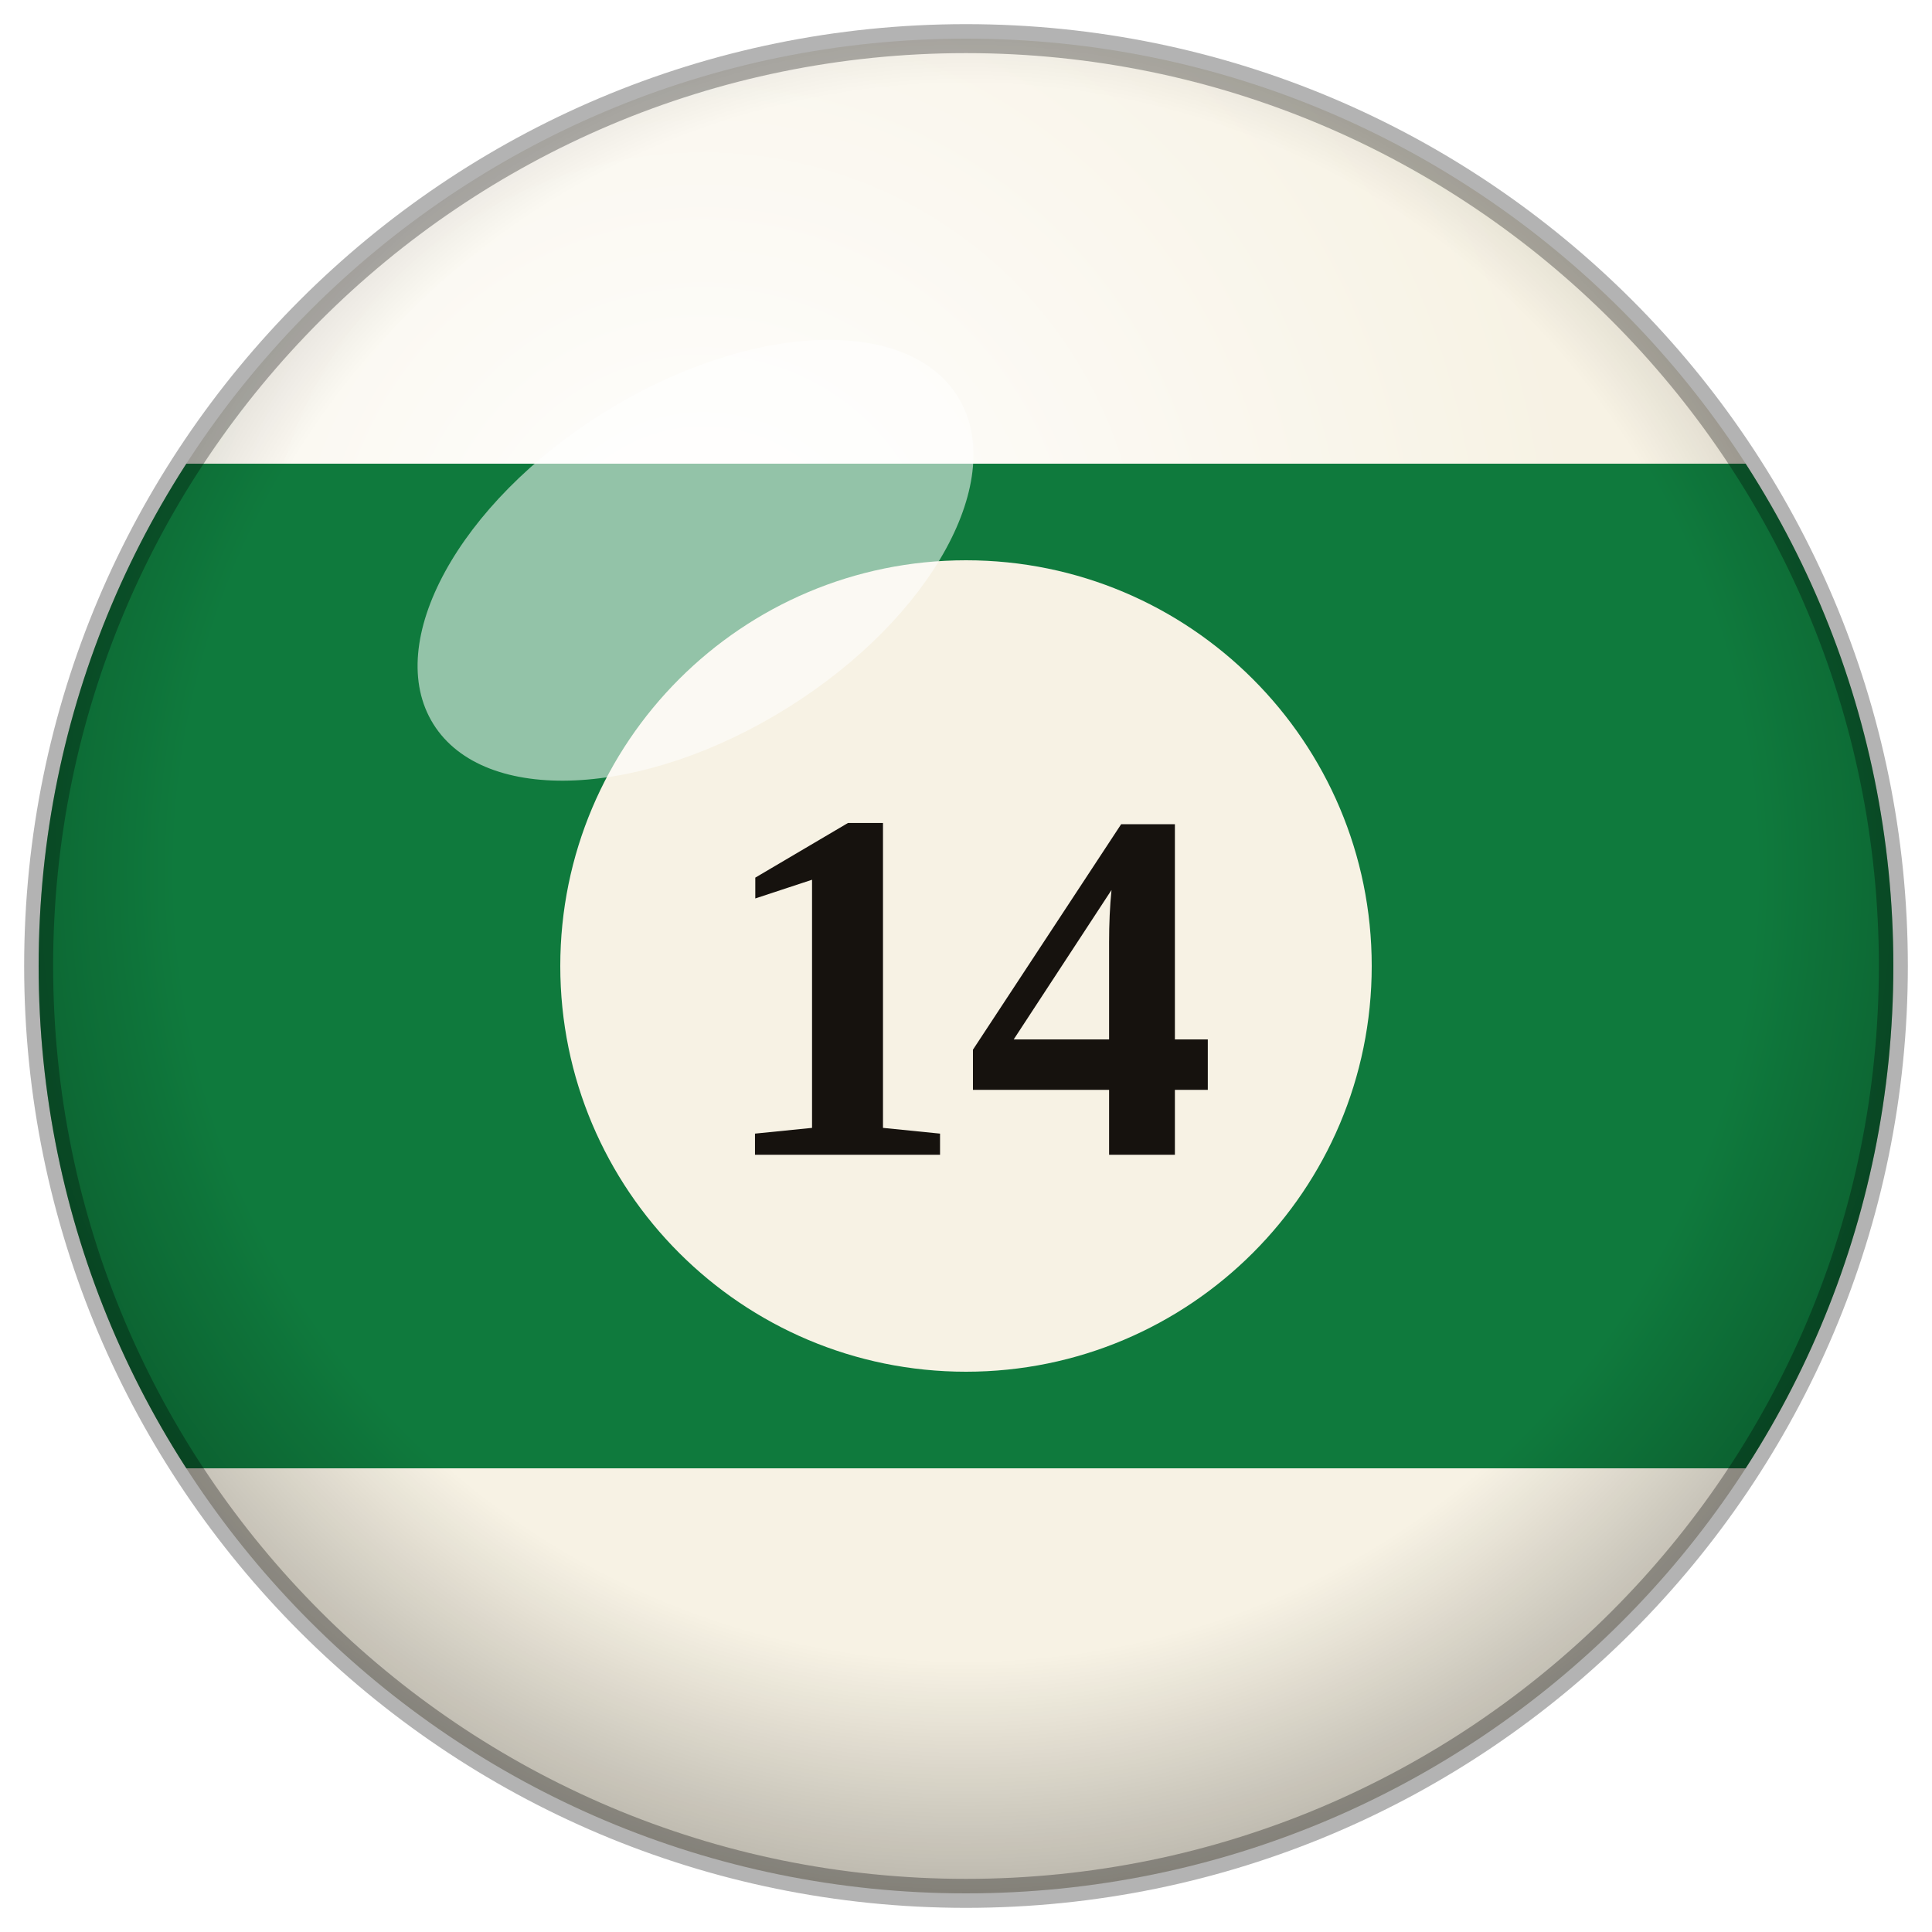
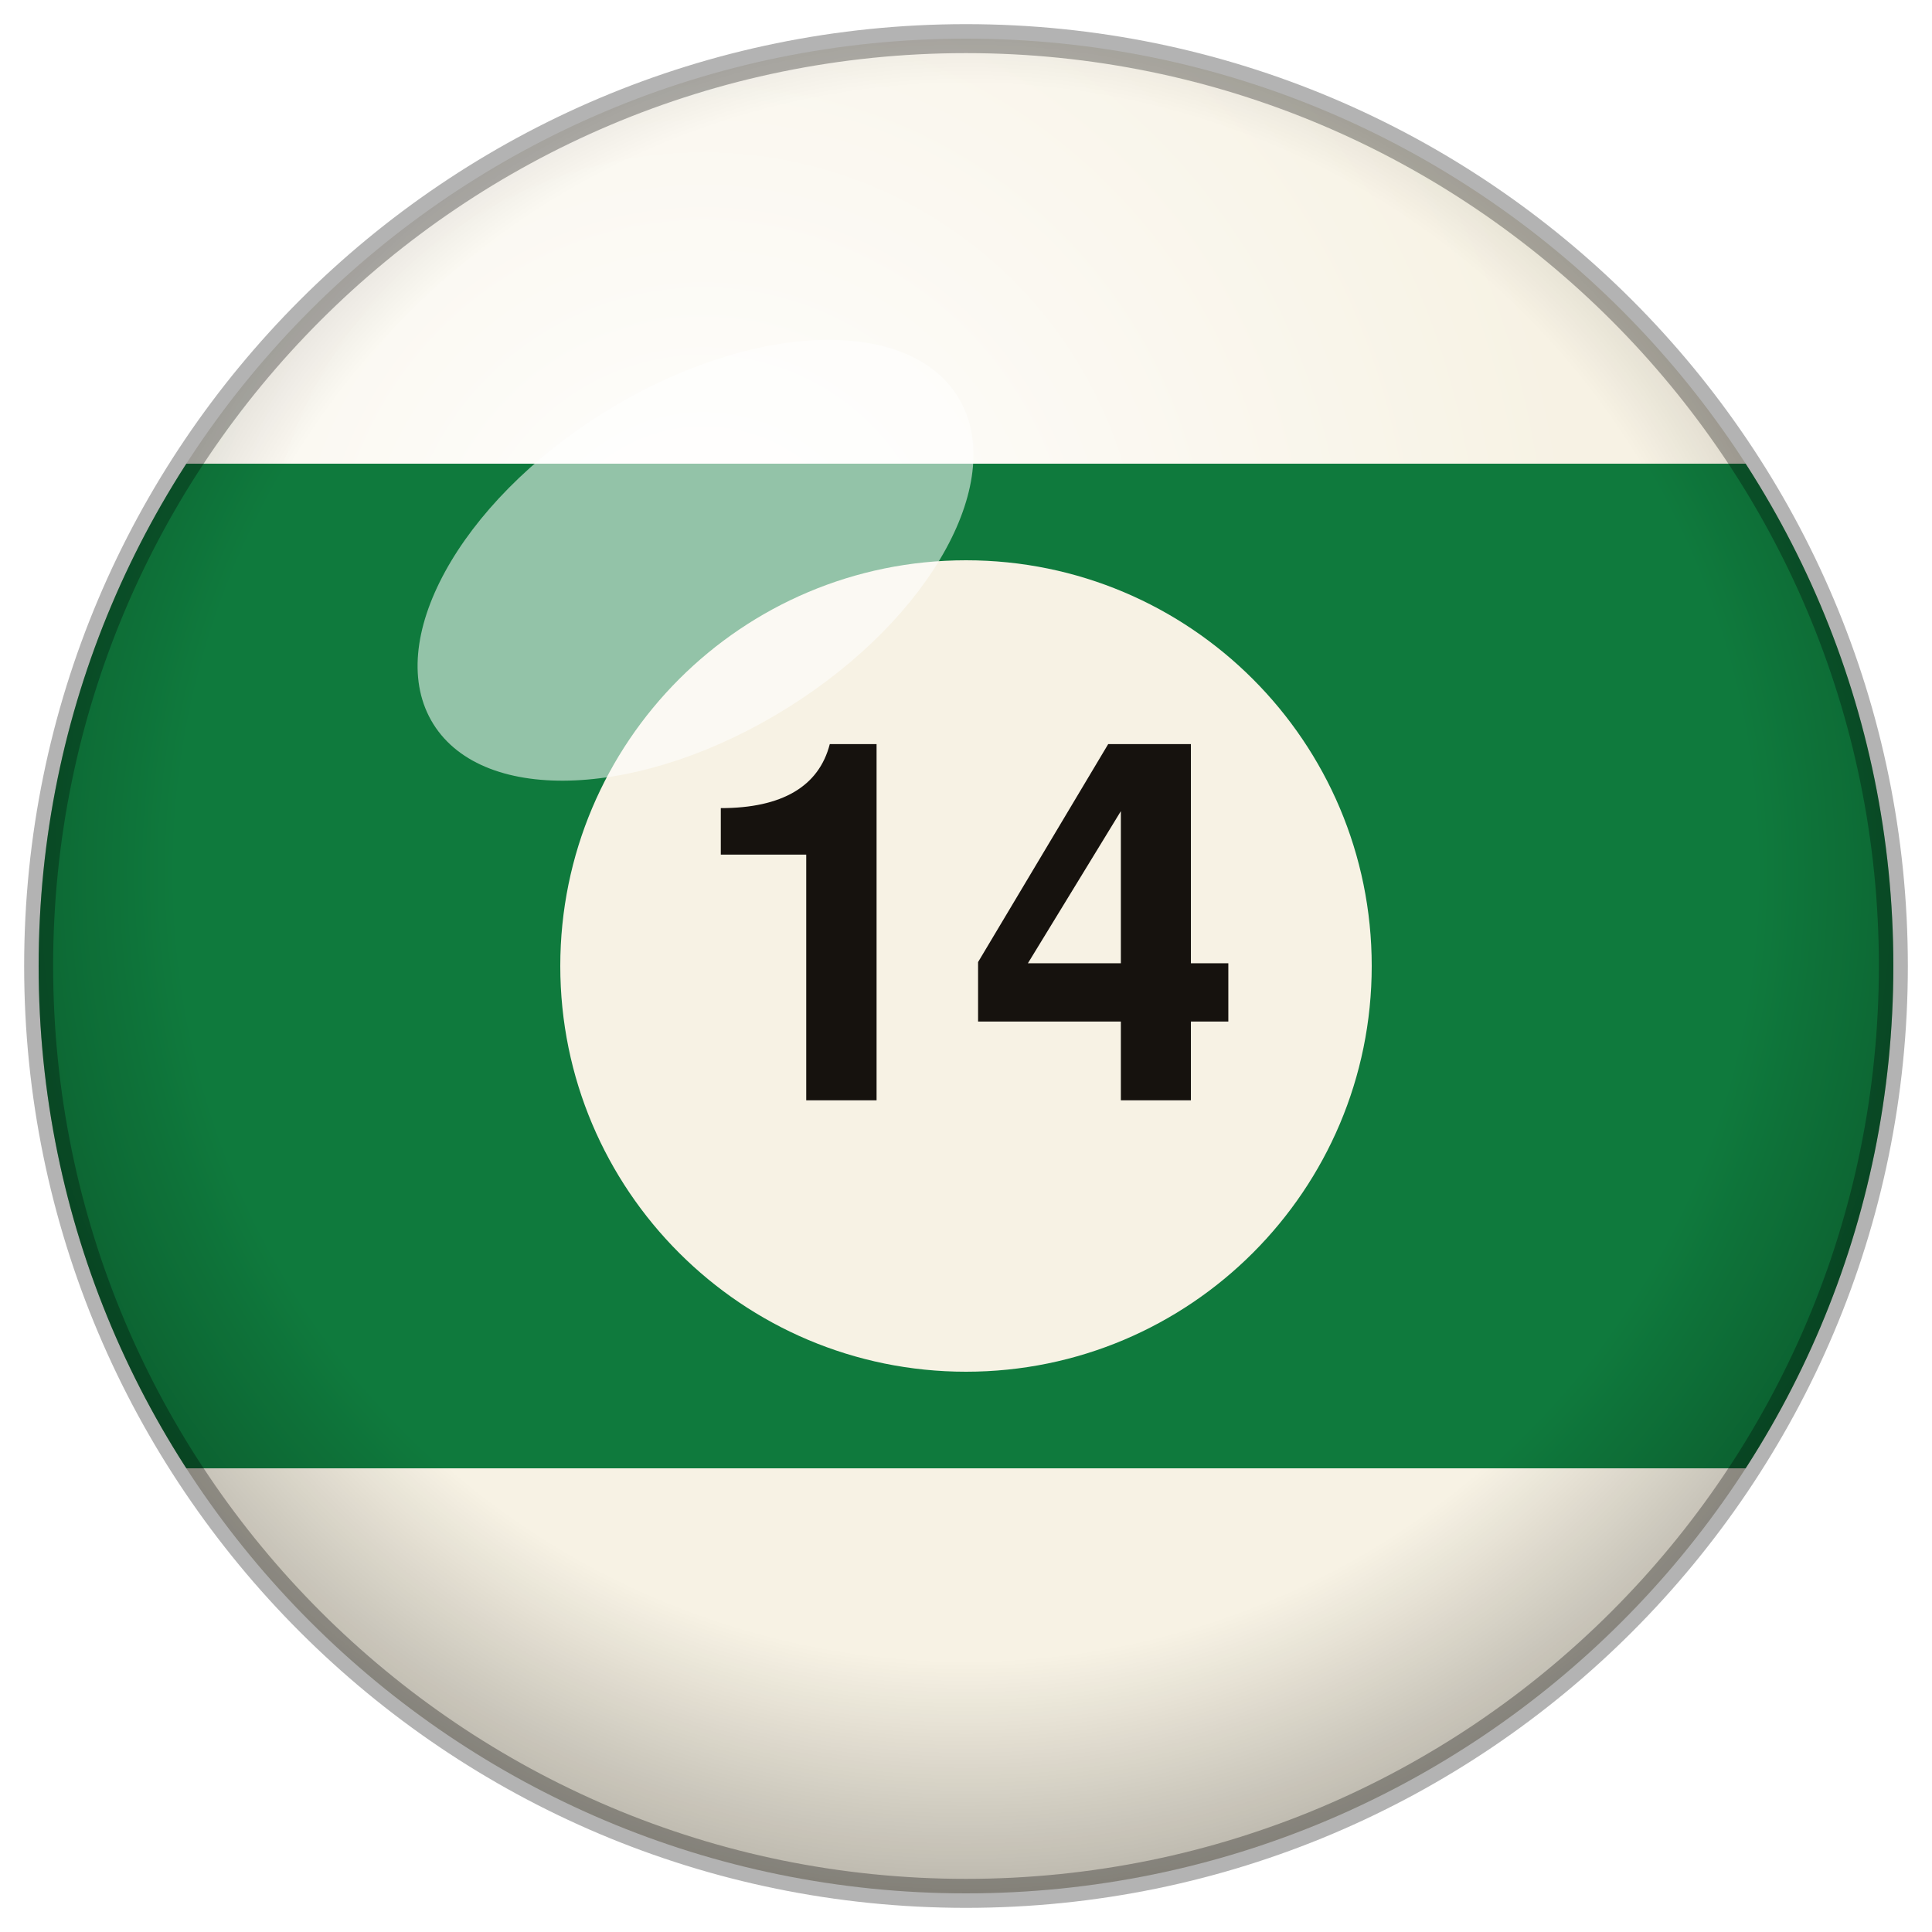
<svg xmlns="http://www.w3.org/2000/svg" viewBox="0 0 100 100">
  <defs>
    <radialGradient id="g" cx="0.36" cy="0.3" r="0.85">
      <stop offset="0" stop-color="rgb(255,255,255)" />
      <stop offset="0.55" stop-color="#f7f2e4" />
      <stop offset="1" stop-color="#f7f2e4" />
    </radialGradient>
    <clipPath id="c">
      <circle cx="50" cy="50" r="48" />
    </clipPath>
    <radialGradient id="s" cx="0.5" cy="0.45" r="0.6">
      <stop offset="0.7" stop-color="rgba(0,0,0,0)" />
      <stop offset="1" stop-color="rgba(0,0,0,0.35)" />
    </radialGradient>
  </defs>
  <circle cx="50" cy="50" r="48" fill="url(#g)" />
  <g clip-path="url(#c)">
    <rect x="0" y="24" width="100" height="52" fill="#0f7a3d" />
  </g>
  <circle cx="50" cy="50" r="21" fill="#f7f2e4" />
-   <text x="50" y="51" font-family="Georgia, 'Times New Roman', serif" font-size="26" font-weight="bold" fill="#16120e" text-anchor="middle" dominant-baseline="central">14</text>
+   <text x="50" y="51" font-family="Helvetica, Futura, serif" font-size="26" font-weight="800" fill="#16120e" text-anchor="middle" dominant-baseline="central">14</text>
  <circle cx="50" cy="50" r="48" fill="url(#s)" />
  <ellipse cx="36" cy="29" rx="16" ry="9" transform="rotate(-32 36 29)" fill="rgba(255,255,255,0.55)" />
  <circle cx="50" cy="50" r="48" fill="none" stroke="rgba(0,0,0,0.3)" stroke-width="1.5" />
</svg>
